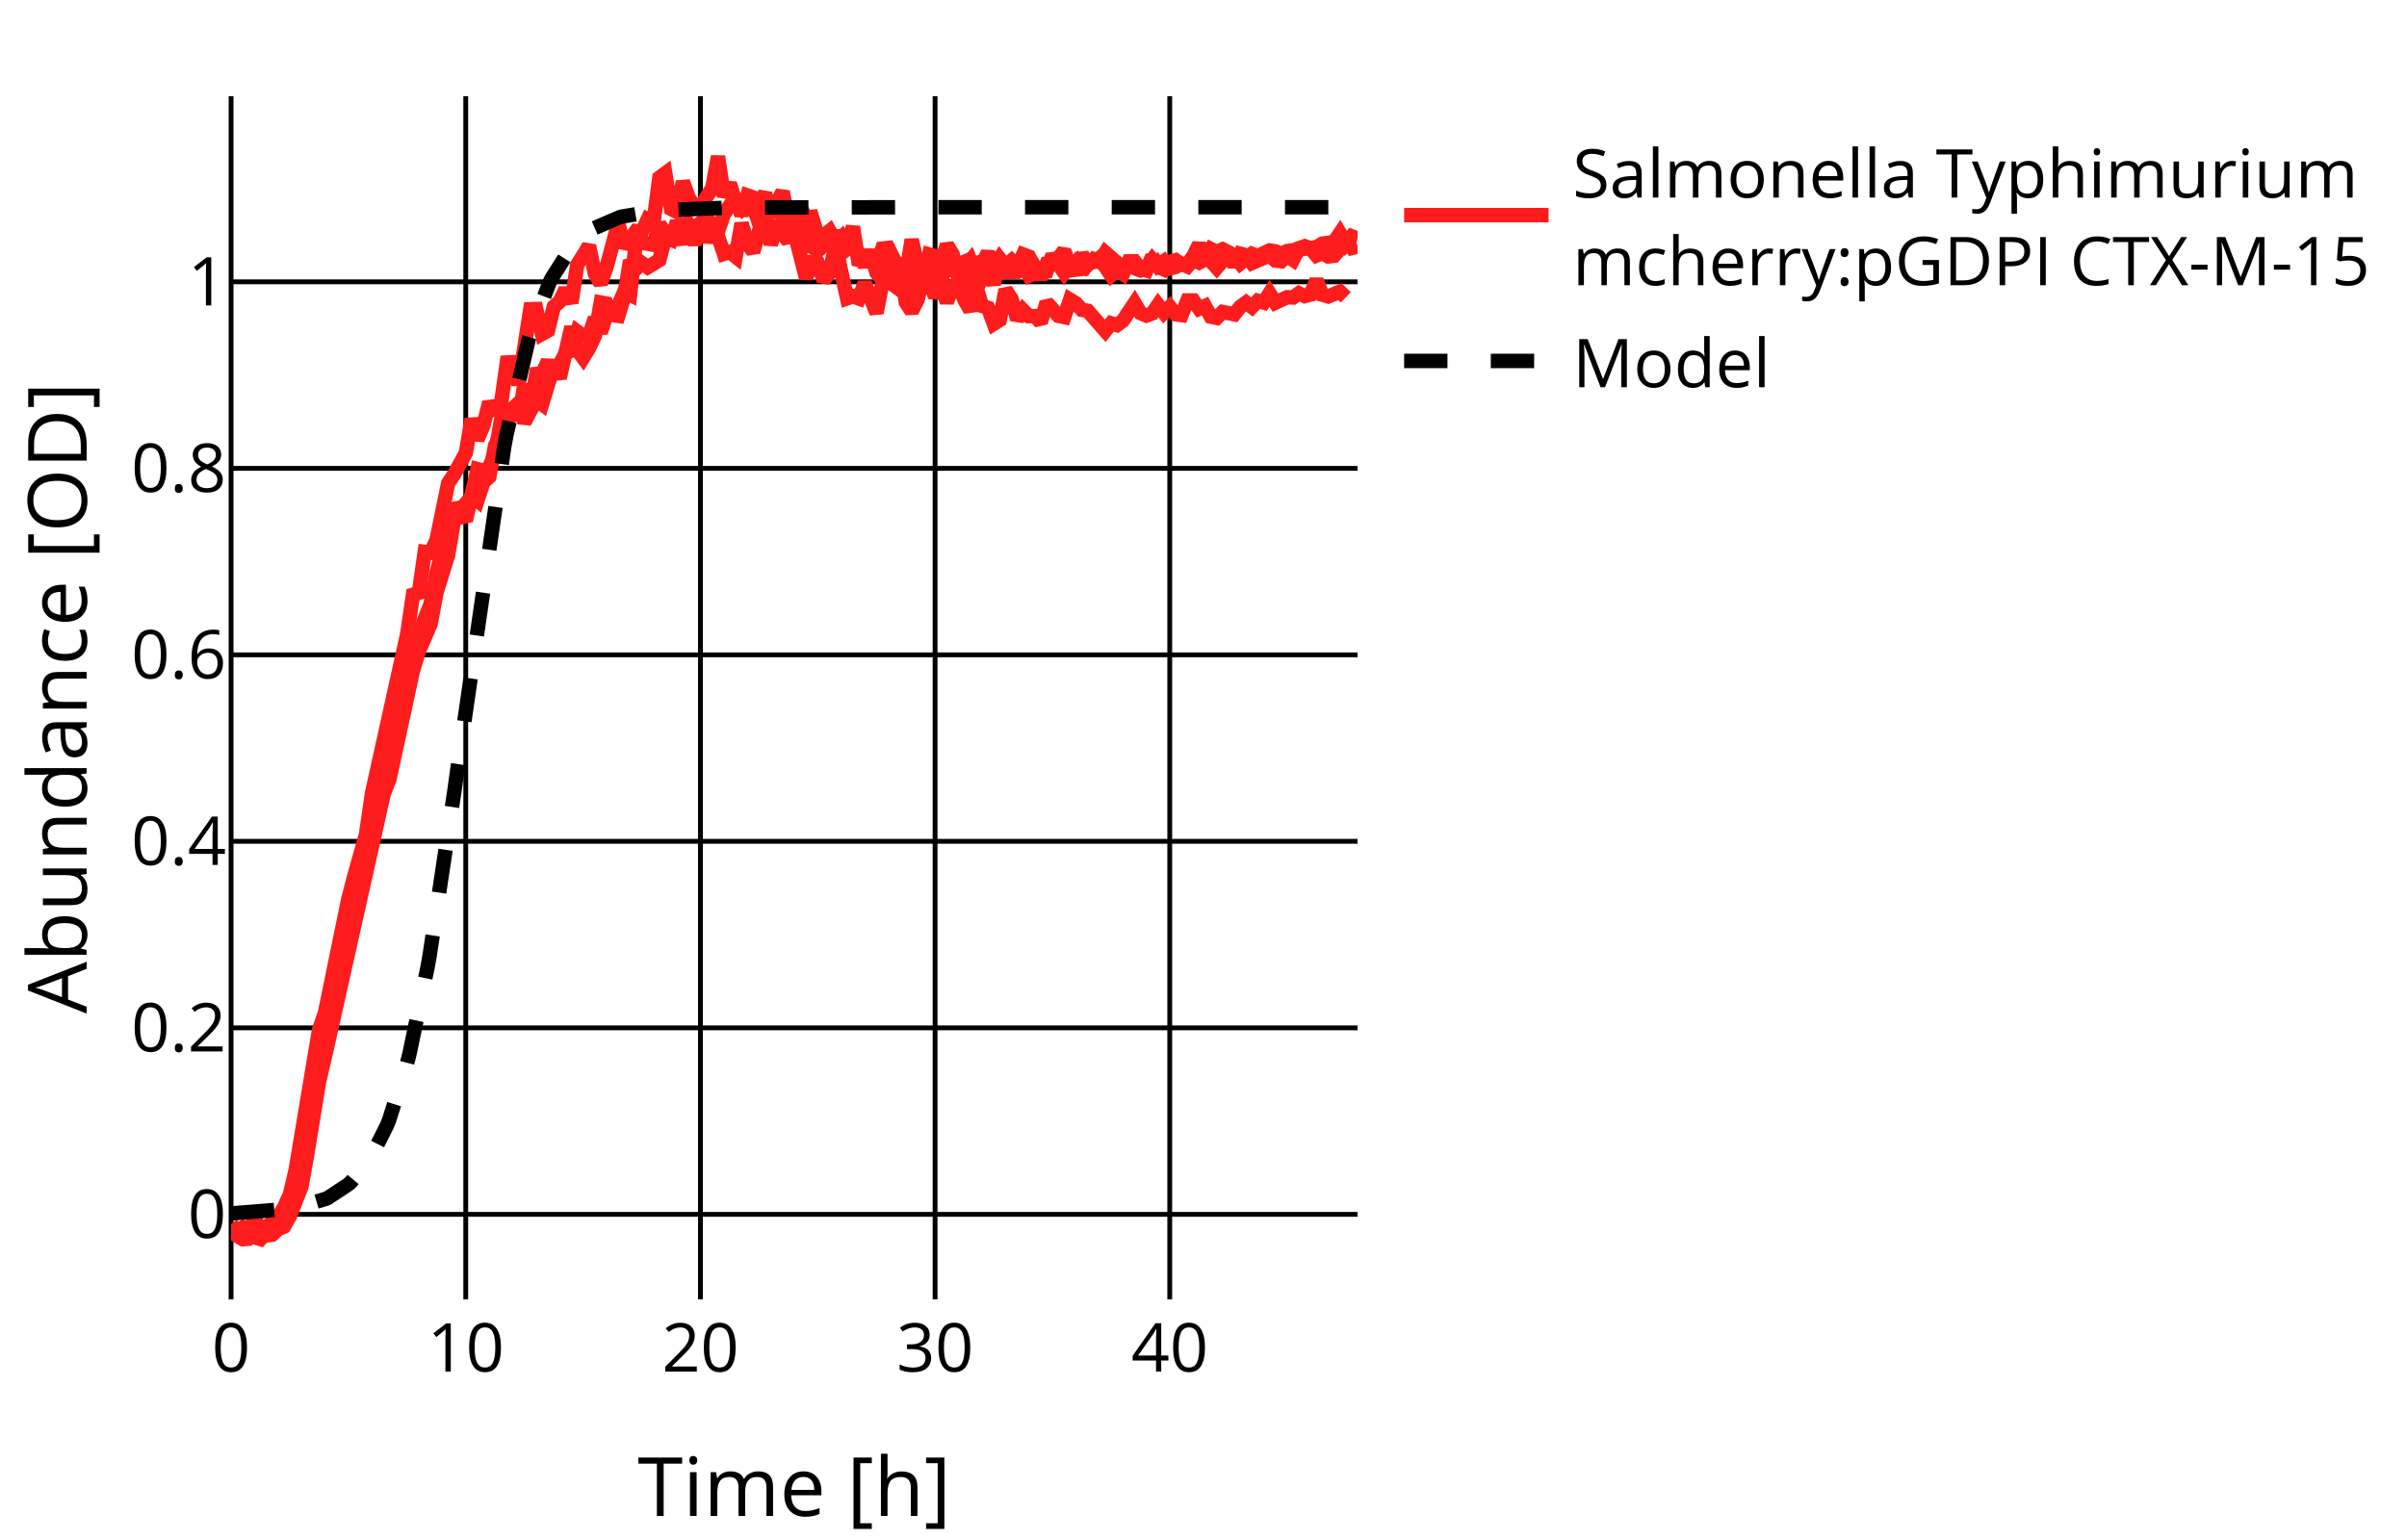
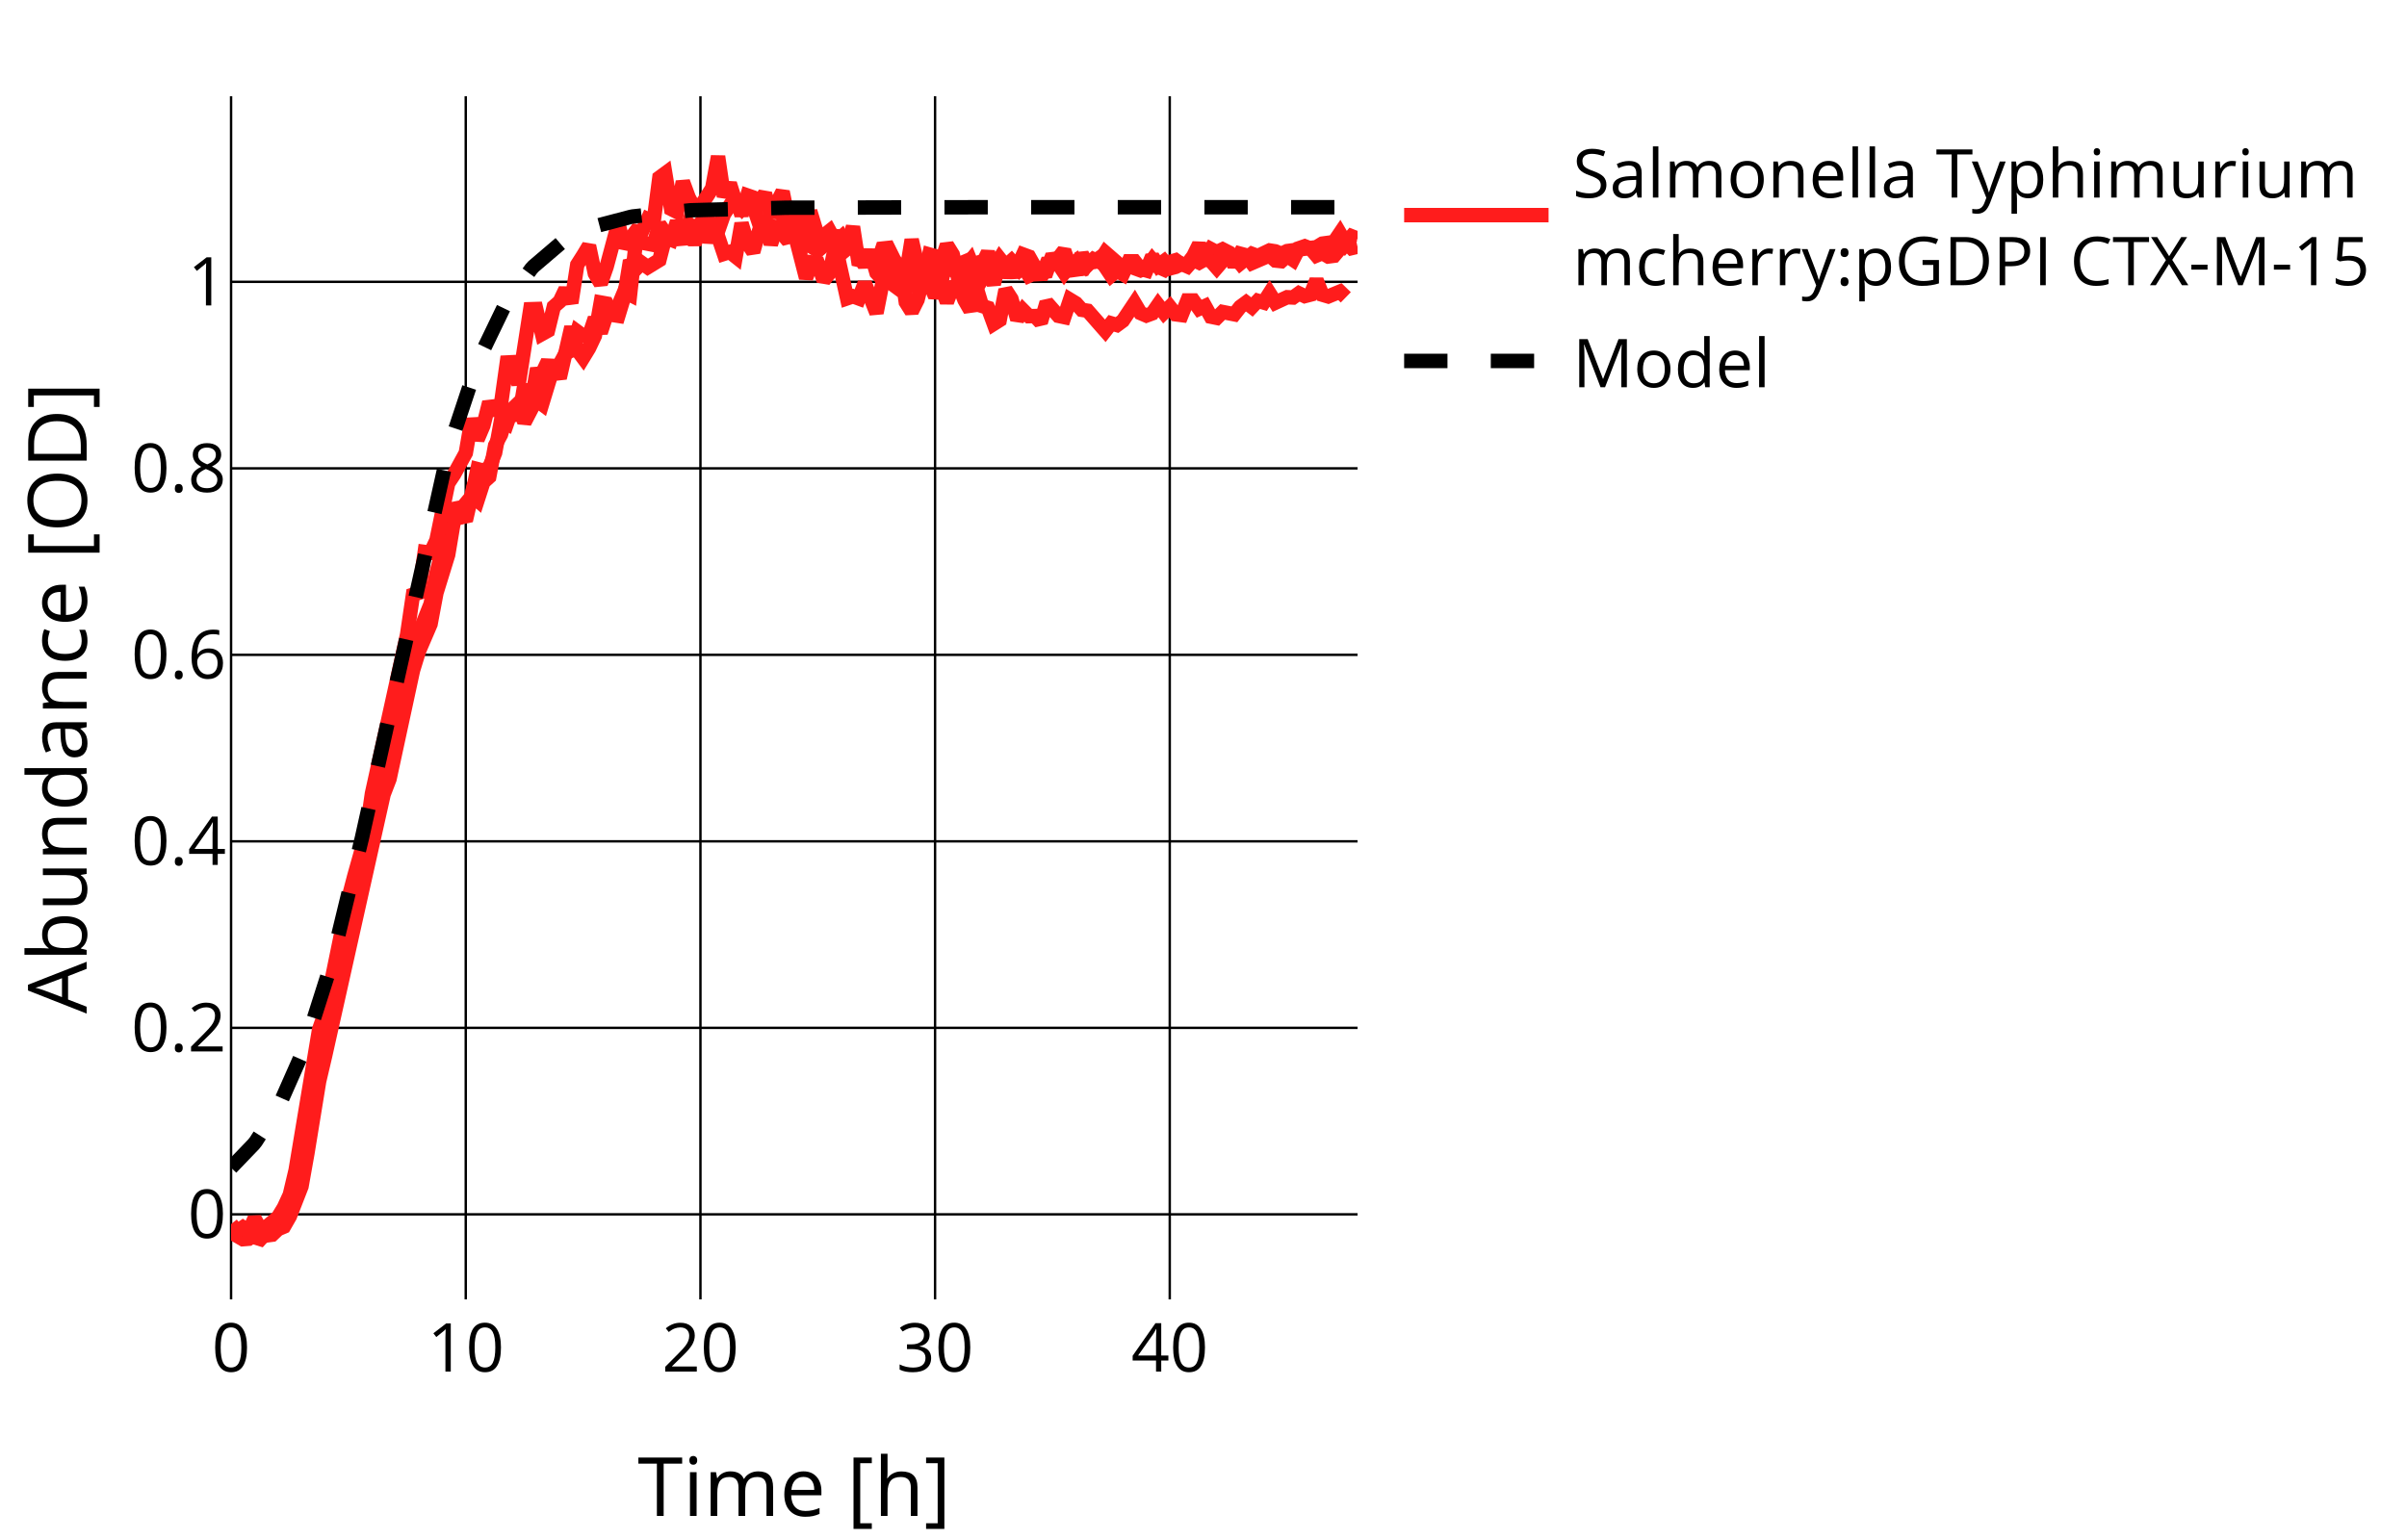
<svg xmlns="http://www.w3.org/2000/svg" class="main-svg" width="500" height="320" style="" viewBox="0 0 500 320">
  <rect x="0" y="0" width="500" height="320" style="fill: rgb(255, 255, 255); fill-opacity: 1;" />
-   <defs id="defs-affced">
+   <defs id="defs-cfd7f3">
    <g class="clips">
-       <clipPath id="clipaffcedxyplot" class="plotclip">
+       <clipPath id="clipcfd7f3xyplot" class="plotclip">
        <rect width="234" height="250" />
      </clipPath>
-       <clipPath class="axesclip" id="clipaffcedx">
+       <clipPath class="axesclip" id="clipcfd7f3x">
        <rect x="48" y="0" width="234" height="320" />
      </clipPath>
-       <clipPath class="axesclip" id="clipaffcedy">
+       <clipPath class="axesclip" id="clipcfd7f3y">
        <rect x="0" y="20" width="500" height="250" />
      </clipPath>
-       <clipPath class="axesclip" id="clipaffcedxy">
+       <clipPath class="axesclip" id="clipcfd7f3xy">
        <rect x="48" y="20" width="234" height="250" />
      </clipPath>
    </g>
    <g class="gradients" />
    <g class="patterns" />
  </defs>
  <g class="bglayer" />
  <g class="layer-below">
    <g class="imagelayer" />
    <g class="shapelayer" />
  </g>
  <g class="cartesianlayer">
    <g class="subplot xy">
      <g class="layer-subplot">
        <g class="shapelayer" />
        <g class="imagelayer" />
      </g>
      <g class="minor-gridlayer">
        <g class="x" />
        <g class="y" />
      </g>
      <g class="gridlayer">
        <g class="x">
-           <path class="xgrid crisp" transform="translate(96.75,0)" d="M0,20v250" style="stroke: rgb(0, 0, 0); stroke-opacity: 1; stroke-width: 1px;" />
-           <path class="xgrid crisp" transform="translate(145.5,0)" d="M0,20v250" style="stroke: rgb(0, 0, 0); stroke-opacity: 1; stroke-width: 1px;" />
-           <path class="xgrid crisp" transform="translate(194.24,0)" d="M0,20v250" style="stroke: rgb(0, 0, 0); stroke-opacity: 1; stroke-width: 1px;" />
-           <path class="xgrid crisp" transform="translate(242.99,0)" d="M0,20v250" style="stroke: rgb(0, 0, 0); stroke-opacity: 1; stroke-width: 1px;" />
+           <path class="xgrid crisp" transform="translate(96.75,0)" d="M0,20v250" style="stroke: rgb(0, 0, 0); stroke-opacity: 1; stroke-width: 0.5px;" />
+           <path class="xgrid crisp" transform="translate(145.5,0)" d="M0,20v250" style="stroke: rgb(0, 0, 0); stroke-opacity: 1; stroke-width: 0.5px;" />
+           <path class="xgrid crisp" transform="translate(194.24,0)" d="M0,20v250" style="stroke: rgb(0, 0, 0); stroke-opacity: 1; stroke-width: 0.5px;" />
+           <path class="xgrid crisp" transform="translate(242.99,0)" d="M0,20v250" style="stroke: rgb(0, 0, 0); stroke-opacity: 1; stroke-width: 0.5px;" />
        </g>
        <g class="y">
-           <path class="ygrid crisp" transform="translate(0,213.58)" d="M48,0h234" style="stroke: rgb(0, 0, 0); stroke-opacity: 1; stroke-width: 1px;" />
-           <path class="ygrid crisp" transform="translate(0,174.82)" d="M48,0h234" style="stroke: rgb(0, 0, 0); stroke-opacity: 1; stroke-width: 1px;" />
-           <path class="ygrid crisp" transform="translate(0,136.07)" d="M48,0h234" style="stroke: rgb(0, 0, 0); stroke-opacity: 1; stroke-width: 1px;" />
-           <path class="ygrid crisp" transform="translate(0,97.32)" d="M48,0h234" style="stroke: rgb(0, 0, 0); stroke-opacity: 1; stroke-width: 1px;" />
-           <path class="ygrid crisp" transform="translate(0,58.56)" d="M48,0h234" style="stroke: rgb(0, 0, 0); stroke-opacity: 1; stroke-width: 1px;" />
+           <path class="ygrid crisp" transform="translate(0,213.58)" d="M48,0h234" style="stroke: rgb(0, 0, 0); stroke-opacity: 1; stroke-width: 0.5px;" />
+           <path class="ygrid crisp" transform="translate(0,174.82)" d="M48,0h234" style="stroke: rgb(0, 0, 0); stroke-opacity: 1; stroke-width: 0.5px;" />
+           <path class="ygrid crisp" transform="translate(0,136.07)" d="M48,0h234" style="stroke: rgb(0, 0, 0); stroke-opacity: 1; stroke-width: 0.5px;" />
+           <path class="ygrid crisp" transform="translate(0,97.32)" d="M48,0h234" style="stroke: rgb(0, 0, 0); stroke-opacity: 1; stroke-width: 0.5px;" />
+           <path class="ygrid crisp" transform="translate(0,58.56)" d="M48,0h234" style="stroke: rgb(0, 0, 0); stroke-opacity: 1; stroke-width: 0.5px;" />
        </g>
      </g>
      <g class="zerolinelayer">
-         <path class="xzl zl crisp" transform="translate(48,0)" d="M0,20v250" style="stroke: rgb(0, 0, 0); stroke-opacity: 1; stroke-width: 1px;" />
-         <path class="yzl zl crisp" transform="translate(0,252.33)" d="M48,0h234" style="stroke: rgb(0, 0, 0); stroke-opacity: 1; stroke-width: 1px;" />
+         <path class="xzl zl crisp" transform="translate(48,0)" d="M0,20v250" style="stroke: rgb(0, 0, 0); stroke-opacity: 1; stroke-width: 0.5px;" />
+         <path class="yzl zl crisp" transform="translate(0,252.33)" d="M48,0h234" style="stroke: rgb(0, 0, 0); stroke-opacity: 1; stroke-width: 0.5px;" />
      </g>
      <g class="layer-between">
        <g class="shapelayer" />
        <g class="imagelayer" />
      </g>
      <path class="xlines-below" />
      <path class="ylines-below" />
      <g class="overlines-below" />
      <g class="xaxislayer-below" />
      <g class="yaxislayer-below" />
      <g class="overaxes-below" />
      <g class="overplot">
-         <g class="xy" transform="translate(48,20)" clip-path="url(#clipaffcedxyplot)">
+         <g class="xy" transform="translate(48,20)" clip-path="url(#clipcfd7f3xyplot)">
          <g class="scatterlayer mlayer">
-             <g class="trace scatter trace8e5e2e" style="stroke-miterlimit: 2; opacity: 1;">
+             <g class="trace scatter trace7dd9ca" style="stroke-miterlimit: 2; opacity: 1;">
              <g class="fills" />
              <g class="errorbars" />
              <g class="lines">
                <path class="js-line" d="M0.01,236.08L2.45,237.5L3.66,237.4L4.88,236.5L6.1,236.89L8.54,236.56L9.76,235.4L10.98,234.88L12.2,232.75L14.63,226.52L15.85,219.67L18.29,204.69L19.51,199.49L31.69,145.04L32.91,141.87L37.79,119.3L39.01,115.33L41.44,109.68L42.66,103.18L45.1,95.27L46.32,88.01L47.54,87.52L48.76,84.61L49.98,83.16L51.19,77.48L52.41,77.8L53.63,77.12L54.85,74.09L56.07,67.43L57.29,68.05L58.51,64.53L59.72,67.18L60.94,59.91L62.16,64.88L63.38,57.71L64.6,57.62L65.82,55.06L67.04,58.36L68.26,55.68L69.47,53.45L70.69,52.8L71.91,48.9L73.13,49.8L74.35,49.77L75.57,46.12L76.79,49.09L78.01,45.34L80.44,43.54L81.66,40.63L82.88,41.24L84.1,30.17L87.76,30.88L88.97,26.65L90.19,28.39L91.41,28.65L92.63,28.13L93.85,30.52L95.07,26.52L96.29,27.65L98.72,25.06L99.94,26.81L101.16,28L102.38,24.51L104.82,20.9L106.04,24.71L107.25,20.61L108.47,21.03L109.69,22.03L110.91,20.22L112.13,25L113.35,22.25L114.57,19.83L115.79,25.77L117,25.87L118.22,23.03L119.44,25.19L120.66,25.06L121.88,29.07L123.1,28.97L124.32,28L125.53,30.23L126.75,28.39L127.97,30.97L129.19,27.13L130.41,35.01L131.63,33.07L132.85,33.1L134.07,35.24L135.28,31.65L136.5,31.52L137.72,33.98L140.16,37.3L141.38,29.81L142.6,35.07L143.82,37.01L145.03,35.88L146.25,38.34L148.69,30.91L149.91,32.88L151.13,38.24L152.35,35.66L153.57,34.17L154.78,37.17L156,38.05L157.22,36.17L158.44,39.01L159.66,34.2L160.88,36.5L162.1,36.53L163.31,36.46L164.53,35.27L165.75,37.3L166.97,36.75L169.41,36.43L170.63,33.01L173.06,36.66L174.28,34.98L175.5,36.92L176.72,32.81L177.94,35.07L179.16,33.88L180.38,34.43L181.6,32.49L185.25,35.66L186.47,35.27L188.91,36.17L190.13,35.66L191.35,33.98L192.56,35.43L193.78,35.98L195,34.43L196.22,34.07L197.44,34.95L198.66,34.85L199.88,33.23L201.09,30.78L202.31,33.85L203.53,31.75L204.75,32.39L205.97,31.81L207.19,32.43L208.41,35.2L209.63,32.72L210.84,33.04L212.06,34.65L215.72,33.07L216.94,34.14L218.16,34.27L219.38,33.17L220.59,33.98L221.81,31.59L223.03,31.17L224.25,31.65L225.47,33.1L226.69,32.59L227.91,33.3L229.13,33.14L231.56,30.26L232.78,31.55L234,31.26" style="vector-effect: none; fill: none; stroke: rgb(255, 28, 28); stroke-opacity: 1; stroke-width: 3px; opacity: 1;" />
              </g>
              <g class="points" />
              <g class="text" />
            </g>
-             <g class="trace scatter traceaf158f" style="stroke-miterlimit: 2; opacity: 1;">
+             <g class="trace scatter traceac1f83" style="stroke-miterlimit: 2; opacity: 1;">
              <g class="fills" />
              <g class="errorbars" />
              <g class="lines">
                <path class="js-line" d="M0.01,235.53L2.45,236.63L3.67,236.72L6.1,237.47L7.32,236.11L8.54,234.53L9.76,234.72L10.98,233.92L12.2,230.43L14.63,222.39L15.85,213.86L18.29,200.26L19.51,197.87L20.73,189.35L21.95,186.34L24.38,171.62L25.6,166.97L30.48,147.07L31.7,138.71L32.92,134.45L34.13,126.79L35.35,125.57L36.57,117.72L41.45,105.51L42.66,99.12L46.32,84.87L47.54,86.46L48.76,88.17L49.98,82.87L51.2,83.94L52.41,80.19L53.63,79.09L54.85,72.57L56.07,70.28L57.29,66.08L59.73,63.75L60.94,67.76L63.38,63.07L64.6,63.98L67.04,55.97L68.26,58.55L70.69,47.96L71.91,52.71L73.13,54.35L74.35,52.35L75.57,49.77L76.79,42.86L78.01,43.08L79.23,45.44L80.44,45.63L81.66,41.63L82.88,34.17L84.1,35.88L85.32,34.65L86.54,35.53L88.97,34.04L90.19,29.33L91.41,29.81L92.63,26.03L93.85,29.81L95.07,28.07L96.29,30.52L97.51,27.97L98.72,29.16L99.94,29.23L101.16,29.13L102.38,32.75L103.6,32.36L104.82,33.33L106.04,26.42L107.26,30.46L108.47,32.33L109.69,27.94L110.91,25.22L112.13,30.75L113.35,27.19L114.57,26.77L115.79,22.35L117.01,28.32L119.44,37.75L120.66,34.53L121.88,34.69L123.1,38.27L124.32,36.72L125.54,31.04L127.97,41.99L129.19,41.57L130.41,42.02L131.63,38.82L134.07,45.02L135.29,38.85L136.5,38.4L137.72,39.3L138.94,34.2L140.16,42.79L141.38,44.73L142.6,42.28L143.82,37.43L145.04,38.79L146.25,41.57L147.47,39.4L148.69,42.76L149.91,39.6L151.13,39.14L152.35,42.34L153.57,44.47L154.79,39.56L156,43.57L157.22,43.96L158.44,47.28L159.66,46.51L160.88,40.21L162.1,42.11L163.32,46.35L164.53,44.47L165.75,45.7L166.97,45.67L168.19,46.99L169.41,42.86L171.85,45.63L173.07,45.89L174.28,42.28L175.5,43.02L176.72,44.38L177.94,44.57L181.6,48.74L182.82,47.18L184.03,47.54L185.25,46.64L187.69,42.99L188.91,45.05L190.13,45.57L191.35,45.12L192.56,43.37L193.78,44.96L195,43.76L196.22,45.31L197.44,45.47L198.66,42.44L199.88,42.44L201.1,44.15L202.31,43.6L203.53,45.8L204.75,46.05L205.97,44.83L208.41,45.31L209.63,43.76L210.85,42.86L212.06,43.79L213.28,42.5L214.5,42.86L215.72,40.95L216.94,42.89L219.38,41.76L220.6,41.82L221.81,40.95L223.03,41.53L224.25,41.21L225.47,38.21L226.69,41.24L227.91,41.6L230.34,40.6L231.56,41.79" style="vector-effect: none; fill: none; stroke: rgb(255, 28, 28); stroke-opacity: 1; stroke-width: 3px; opacity: 1;" />
              </g>
              <g class="points" />
              <g class="text" />
            </g>
-             <g class="trace scatter trace387eae" style="stroke-miterlimit: 2; opacity: 1;">
+             <g class="trace scatter trace4aed1f" style="stroke-miterlimit: 2; opacity: 1;">
              <g class="fills" />
              <g class="errorbars" />
              <g class="lines">
                <path class="js-line" d="M0.01,234.34L1.23,235.89L2.45,235.05L3.67,235.89L4.88,233.2L6.1,235.43L7.32,234.98L9.76,232.91L10.98,230.91L12.2,228.26L13.41,223.16L18.29,193.93L19.51,190.45L24.38,166.68L25.6,162.03L28.04,153.34L29.26,144.91L36.57,111.84L37.79,103.57L39.01,103.18L40.23,94.69L41.44,94.85L42.66,92.27L45.1,80.42L46.32,78.58L48.76,74.12L49.98,67.05L51.19,71.31L52.41,68.44L53.63,63.59L54.85,65.95L56.07,63.95L57.29,55.32L58.51,55.26L59.73,59.88L62.16,44.25L63.38,44.21L64.6,49.38L65.82,48.7L67.04,43.73L68.26,42.66L69.47,40.11L70.69,42.92L71.91,35.01L73.13,33.1L74.35,31.07L75.57,36.85L76.79,38.92L78.01,35.43L80.44,26.39L81.66,31.36L84.1,28.03L85.32,28.23L86.54,25.58L87.76,26.19L88.97,16.92L90.19,16.02L91.41,23.42L92.63,24.03L93.85,17.76L95.07,21.06L96.29,23.32L97.51,22.9L99.94,19.12L101.16,12.5L102.38,20.83L103.6,18.15L104.82,21.99L106.04,23.29L107.25,21.77L108.47,22.8L109.69,26.45L110.91,26.42L113.35,27.39L114.57,28.65L115.79,30.13L117,24.29L118.22,32.56L119.44,25.48L120.66,31.3L121.88,32.1L123.1,31.04L124.32,28.42L125.54,30.36L126.75,29.29L127.97,31.68L129.19,30.68L131.63,35.17L132.85,32.49L134.07,36.69L135.28,38.01L136.5,33.91L137.72,37.33L138.94,35.43L140.16,38.98L141.38,40.08L142.6,33.2L143.82,38.11L145.03,32.88L146.25,33.23L147.47,39.05L148.69,33.07L149.91,37.01L151.13,34.91L152.35,34.4L153.57,40.02L154.78,33.91L156,35.01L157.22,32.49L158.44,35.78L159.66,33.75L160.88,35.3L162.1,34.2L163.31,35.53L164.53,32.88L165.75,33.33L166.97,35.49L168.19,37.79L169.41,34.82L170.63,34.78L171.85,33.65L173.06,32.07L174.28,35.53L175.5,34.4L176.72,36.59L177.94,34.46L179.16,34.43L180.38,33.59L181.6,35.43L182.81,37.24L184.03,36.2L185.25,36.95L186.47,34.3L187.69,34.3L188.91,35.85L190.13,36.2L191.35,33.27L192.56,35.2L193.78,34.3L195,35.78L196.22,35.46L197.44,34.82L198.66,35.36L199.88,33.98L201.1,34.56L202.31,33.88L203.53,34.23L204.75,35.62L205.97,34.2L208.41,33.17L209.63,34.72L212.06,32.75L213.28,33.2L215.72,32.04L216.94,32.23L218.16,32.75L219.38,32.17L225.47,31.36L226.69,30.62L229.12,30.29L230.34,28.49L231.56,30.59L232.78,29.1L234,29.58" style="vector-effect: none; fill: none; stroke: rgb(255, 28, 28); stroke-opacity: 1; stroke-width: 3px; opacity: 1;" />
              </g>
              <g class="points" />
              <g class="text" />
            </g>
-             <g class="trace scatter trace2cd02e" style="stroke-miterlimit: 2; opacity: 1;">
-               <g class="fills" />
-               <g class="errorbars" />
-               <g class="lines">
-                 <path class="js-line" d="M0,232.14L12.66,231.14L13.13,231.06L19.7,229.1L20.16,228.88L24.38,226.09L24.85,225.67L28.61,221.17L29.07,220.44L32.36,213.9L32.83,212.74L36.58,200.86L37.05,199.02L40.8,181.06L41.27,178.41L46.42,144.16L46.89,140.71L56.74,72.85L57.21,70.34L61.9,50.18L62.37,48.63L66.12,38.78L66.59,37.83L70.34,31.94L70.81,31.38L75.03,27.68L75.5,27.39L80.66,25.15L81.13,25.01L89.1,23.69L89.57,23.65L104.1,23.13L104.57,23.13L143.03,23.06L143.49,23.06L234,23.06" style="vector-effect: none; fill: none; stroke: rgb(0, 0, 0); stroke-opacity: 1; stroke-dasharray: 9px, 9px; stroke-width: 3px; opacity: 1;" />
+             <g class="trace scatter trace595921" style="stroke-miterlimit: 2; opacity: 1;">
+               <g class="fills" />
+               <g class="errorbars" />
+               <g class="lines">
+                 <path class="js-line" d="M0,222.64L4.69,217.76L5.16,217.16L9.85,209.83L10.32,208.95L15.01,198.34L15.47,197.08L20.63,180.87L21.1,179.18L27.2,154.04L27.67,151.91L45.02,74.14L45.49,72.49L51.11,55.57L51.58,54.4L56.74,43.7L57.21,42.91L62.37,35.85L62.84,35.34L68.46,30.54L68.93,30.24L75.03,27.21L75.5,27.04L83,25.07L83.47,24.98L95.19,23.72L95.66,23.69L115.36,23.16L115.83,23.16L155.69,23.06L156.16,23.06L234,23.06" style="vector-effect: none; fill: none; stroke: rgb(0, 0, 0); stroke-opacity: 1; stroke-dasharray: 9px, 9px; stroke-width: 3px; opacity: 1;" />
              </g>
              <g class="points" />
              <g class="text" />
            </g>
          </g>
        </g>
      </g>
      <path class="xlines-above crisp" d="M0,0" style="fill: none;" />
      <path class="ylines-above crisp" d="M0,0" style="fill: none;" />
      <g class="overlines-above" />
      <g class="xaxislayer-above">
        <g class="xtick">
          <text text-anchor="middle" x="0" y="285" transform="translate(48,0)" style="font-family: 'Open Sans', verdana, arial, sans-serif; font-size: 14px; fill: rgb(0, 0, 0); fill-opacity: 1; white-space: pre; opacity: 1;">0</text>
        </g>
        <g class="xtick">
          <text text-anchor="middle" x="0" y="285" style="font-family: 'Open Sans', verdana, arial, sans-serif; font-size: 14px; fill: rgb(0, 0, 0); fill-opacity: 1; white-space: pre; opacity: 1;" transform="translate(96.75,0)">10</text>
        </g>
        <g class="xtick">
          <text text-anchor="middle" x="0" y="285" style="font-family: 'Open Sans', verdana, arial, sans-serif; font-size: 14px; fill: rgb(0, 0, 0); fill-opacity: 1; white-space: pre; opacity: 1;" transform="translate(145.5,0)">20</text>
        </g>
        <g class="xtick">
          <text text-anchor="middle" x="0" y="285" style="font-family: 'Open Sans', verdana, arial, sans-serif; font-size: 14px; fill: rgb(0, 0, 0); fill-opacity: 1; white-space: pre; opacity: 1;" transform="translate(194.24,0)">30</text>
        </g>
        <g class="xtick">
          <text text-anchor="middle" x="0" y="285" style="font-family: 'Open Sans', verdana, arial, sans-serif; font-size: 14px; fill: rgb(0, 0, 0); fill-opacity: 1; white-space: pre; opacity: 1;" transform="translate(242.99,0)">40</text>
        </g>
      </g>
      <g class="yaxislayer-above">
        <g class="ytick">
          <text text-anchor="end" x="47" y="4.9" transform="translate(0,252.33)" style="font-family: 'Open Sans', verdana, arial, sans-serif; font-size: 14px; fill: rgb(0, 0, 0); fill-opacity: 1; white-space: pre; opacity: 1;">0</text>
        </g>
        <g class="ytick">
          <text text-anchor="end" x="47" y="4.9" style="font-family: 'Open Sans', verdana, arial, sans-serif; font-size: 14px; fill: rgb(0, 0, 0); fill-opacity: 1; white-space: pre; opacity: 1;" transform="translate(0,213.58)">0.2</text>
        </g>
        <g class="ytick">
          <text text-anchor="end" x="47" y="4.9" style="font-family: 'Open Sans', verdana, arial, sans-serif; font-size: 14px; fill: rgb(0, 0, 0); fill-opacity: 1; white-space: pre; opacity: 1;" transform="translate(0,174.82)">0.4</text>
        </g>
        <g class="ytick">
          <text text-anchor="end" x="47" y="4.9" style="font-family: 'Open Sans', verdana, arial, sans-serif; font-size: 14px; fill: rgb(0, 0, 0); fill-opacity: 1; white-space: pre; opacity: 1;" transform="translate(0,136.07)">0.6</text>
        </g>
        <g class="ytick">
          <text text-anchor="end" x="47" y="4.9" style="font-family: 'Open Sans', verdana, arial, sans-serif; font-size: 14px; fill: rgb(0, 0, 0); fill-opacity: 1; white-space: pre; opacity: 1;" transform="translate(0,97.32)">0.8</text>
        </g>
        <g class="ytick">
          <text text-anchor="end" x="47" y="4.9" style="font-family: 'Open Sans', verdana, arial, sans-serif; font-size: 14px; fill: rgb(0, 0, 0); fill-opacity: 1; white-space: pre; opacity: 1;" transform="translate(0,58.56)">1</text>
        </g>
      </g>
      <g class="overaxes-above" />
    </g>
  </g>
  <g class="polarlayer" />
  <g class="smithlayer" />
  <g class="ternarylayer" />
  <g class="geolayer" />
  <g class="funnelarealayer" />
  <g class="pielayer" />
  <g class="iciclelayer" />
  <g class="treemaplayer" />
  <g class="sunburstlayer" />
  <g class="glimages" />
-   <defs id="topdefs-affced">
+   <defs id="topdefs-cfd7f3">
    <g class="clips" />
-     <clipPath id="legendaffced">
+     <clipPath id="legendcfd7f3">
      <rect width="213" height="71" x="0" y="0" />
    </clipPath>
  </defs>
  <g class="layer-above">
    <g class="imagelayer" />
    <g class="shapelayer" />
  </g>
  <g class="infolayer">
    <g class="legend" pointer-events="all" transform="translate(286.68,20)">
-       <rect class="bg" shape-rendering="crispEdges" style="stroke: rgb(68, 68, 68); stroke-opacity: 1; fill: rgb(255, 255, 255); fill-opacity: 1; stroke-width: 0px;" width="213" height="71" x="0" y="0" />
-       <g class="scrollbox" transform="" clip-path="url(#legendaffced)">
+       <rect class="bg" shape-rendering="crispEdges" width="213" height="71" x="0" y="0" style="stroke: rgb(68, 68, 68); stroke-opacity: 1; fill: rgb(255, 255, 255); fill-opacity: 1; stroke-width: 0px;" />
+       <g class="scrollbox" transform="" clip-path="url(#legendcfd7f3)">
        <g class="groups">
          <g class="traces" transform="translate(0,24.7)" style="opacity: 1;">
            <text class="legendtext" text-anchor="start" x="40" y="-3.64" style="font-family: 'Open Sans', verdana, arial, sans-serif; font-size: 14px; fill: rgb(0, 0, 0); fill-opacity: 1; white-space: pre;">
              <tspan class="line" dy="0em" x="40" y="-3.64">Salmonella Typhimurium </tspan>
              <tspan class="line" dy="1.3em" x="40" y="-3.64">mcherry:pGDPI CTX-M-15</tspan>
            </text>
            <g class="layers" style="opacity: 1;">
              <g class="legendfill" />
              <g class="legendlines">
                <path class="js-line" d="M5,0h30" style="fill: none; stroke: rgb(255, 28, 28); stroke-opacity: 1; stroke-width: 3px;" />
              </g>
              <g class="legendsymbols">
                <g class="legendpoints" />
              </g>
            </g>
            <rect class="legendtoggle" x="0" y="-19.7" width="207.078" height="39.4" style="fill: rgb(0, 0, 0); fill-opacity: 0;" />
          </g>
          <g class="traces" transform="translate(0,55)" style="opacity: 1;">
            <text class="legendtext" text-anchor="start" x="40" y="5.46" style="font-family: 'Open Sans', verdana, arial, sans-serif; font-size: 14px; fill: rgb(0, 0, 0); fill-opacity: 1; white-space: pre;">Model</text>
            <g class="layers" style="opacity: 1;">
              <g class="legendfill" />
              <g class="legendlines">
                <path class="js-line" d="M5,0h30" style="fill: none; stroke: rgb(0, 0, 0); stroke-opacity: 1; stroke-dasharray: 9px, 9px; stroke-width: 3px;" />
              </g>
              <g class="legendsymbols">
                <g class="legendpoints" />
              </g>
            </g>
            <rect class="legendtoggle" x="0" y="-10.6" width="207.078" height="21.2" style="fill: rgb(0, 0, 0); fill-opacity: 0;" />
          </g>
        </g>
      </g>
-       <rect class="scrollbar" rx="20" ry="3" width="0" height="0" style="fill: rgb(128, 139, 164); fill-opacity: 1;" x="0" y="0" />
+       <rect class="scrollbar" rx="20" ry="3" width="0" height="0" x="0" y="0" style="fill: rgb(128, 139, 164); fill-opacity: 1;" />
    </g>
    <g class="g-gtitle" />
    <g class="g-xtitle" transform="translate(0,-0.4)">
      <text class="xtitle" x="165" y="315.4" text-anchor="middle" style="opacity: 1; font-family: 'Open Sans', verdana, arial, sans-serif; font-size: 17px; fill: rgb(0, 0, 0); fill-opacity: 1; white-space: pre;">Time [h]</text>
    </g>
    <g class="g-ytitle" transform="translate(11.2002,0)">
      <text class="ytitle" transform="rotate(-90,6.8,145)" x="6.8" y="145" text-anchor="middle" style="opacity: 1; font-family: 'Open Sans', verdana, arial, sans-serif; font-size: 17px; fill: rgb(0, 0, 0); fill-opacity: 1; white-space: pre;">Abundance [OD]</text>
    </g>
  </g>
</svg>
